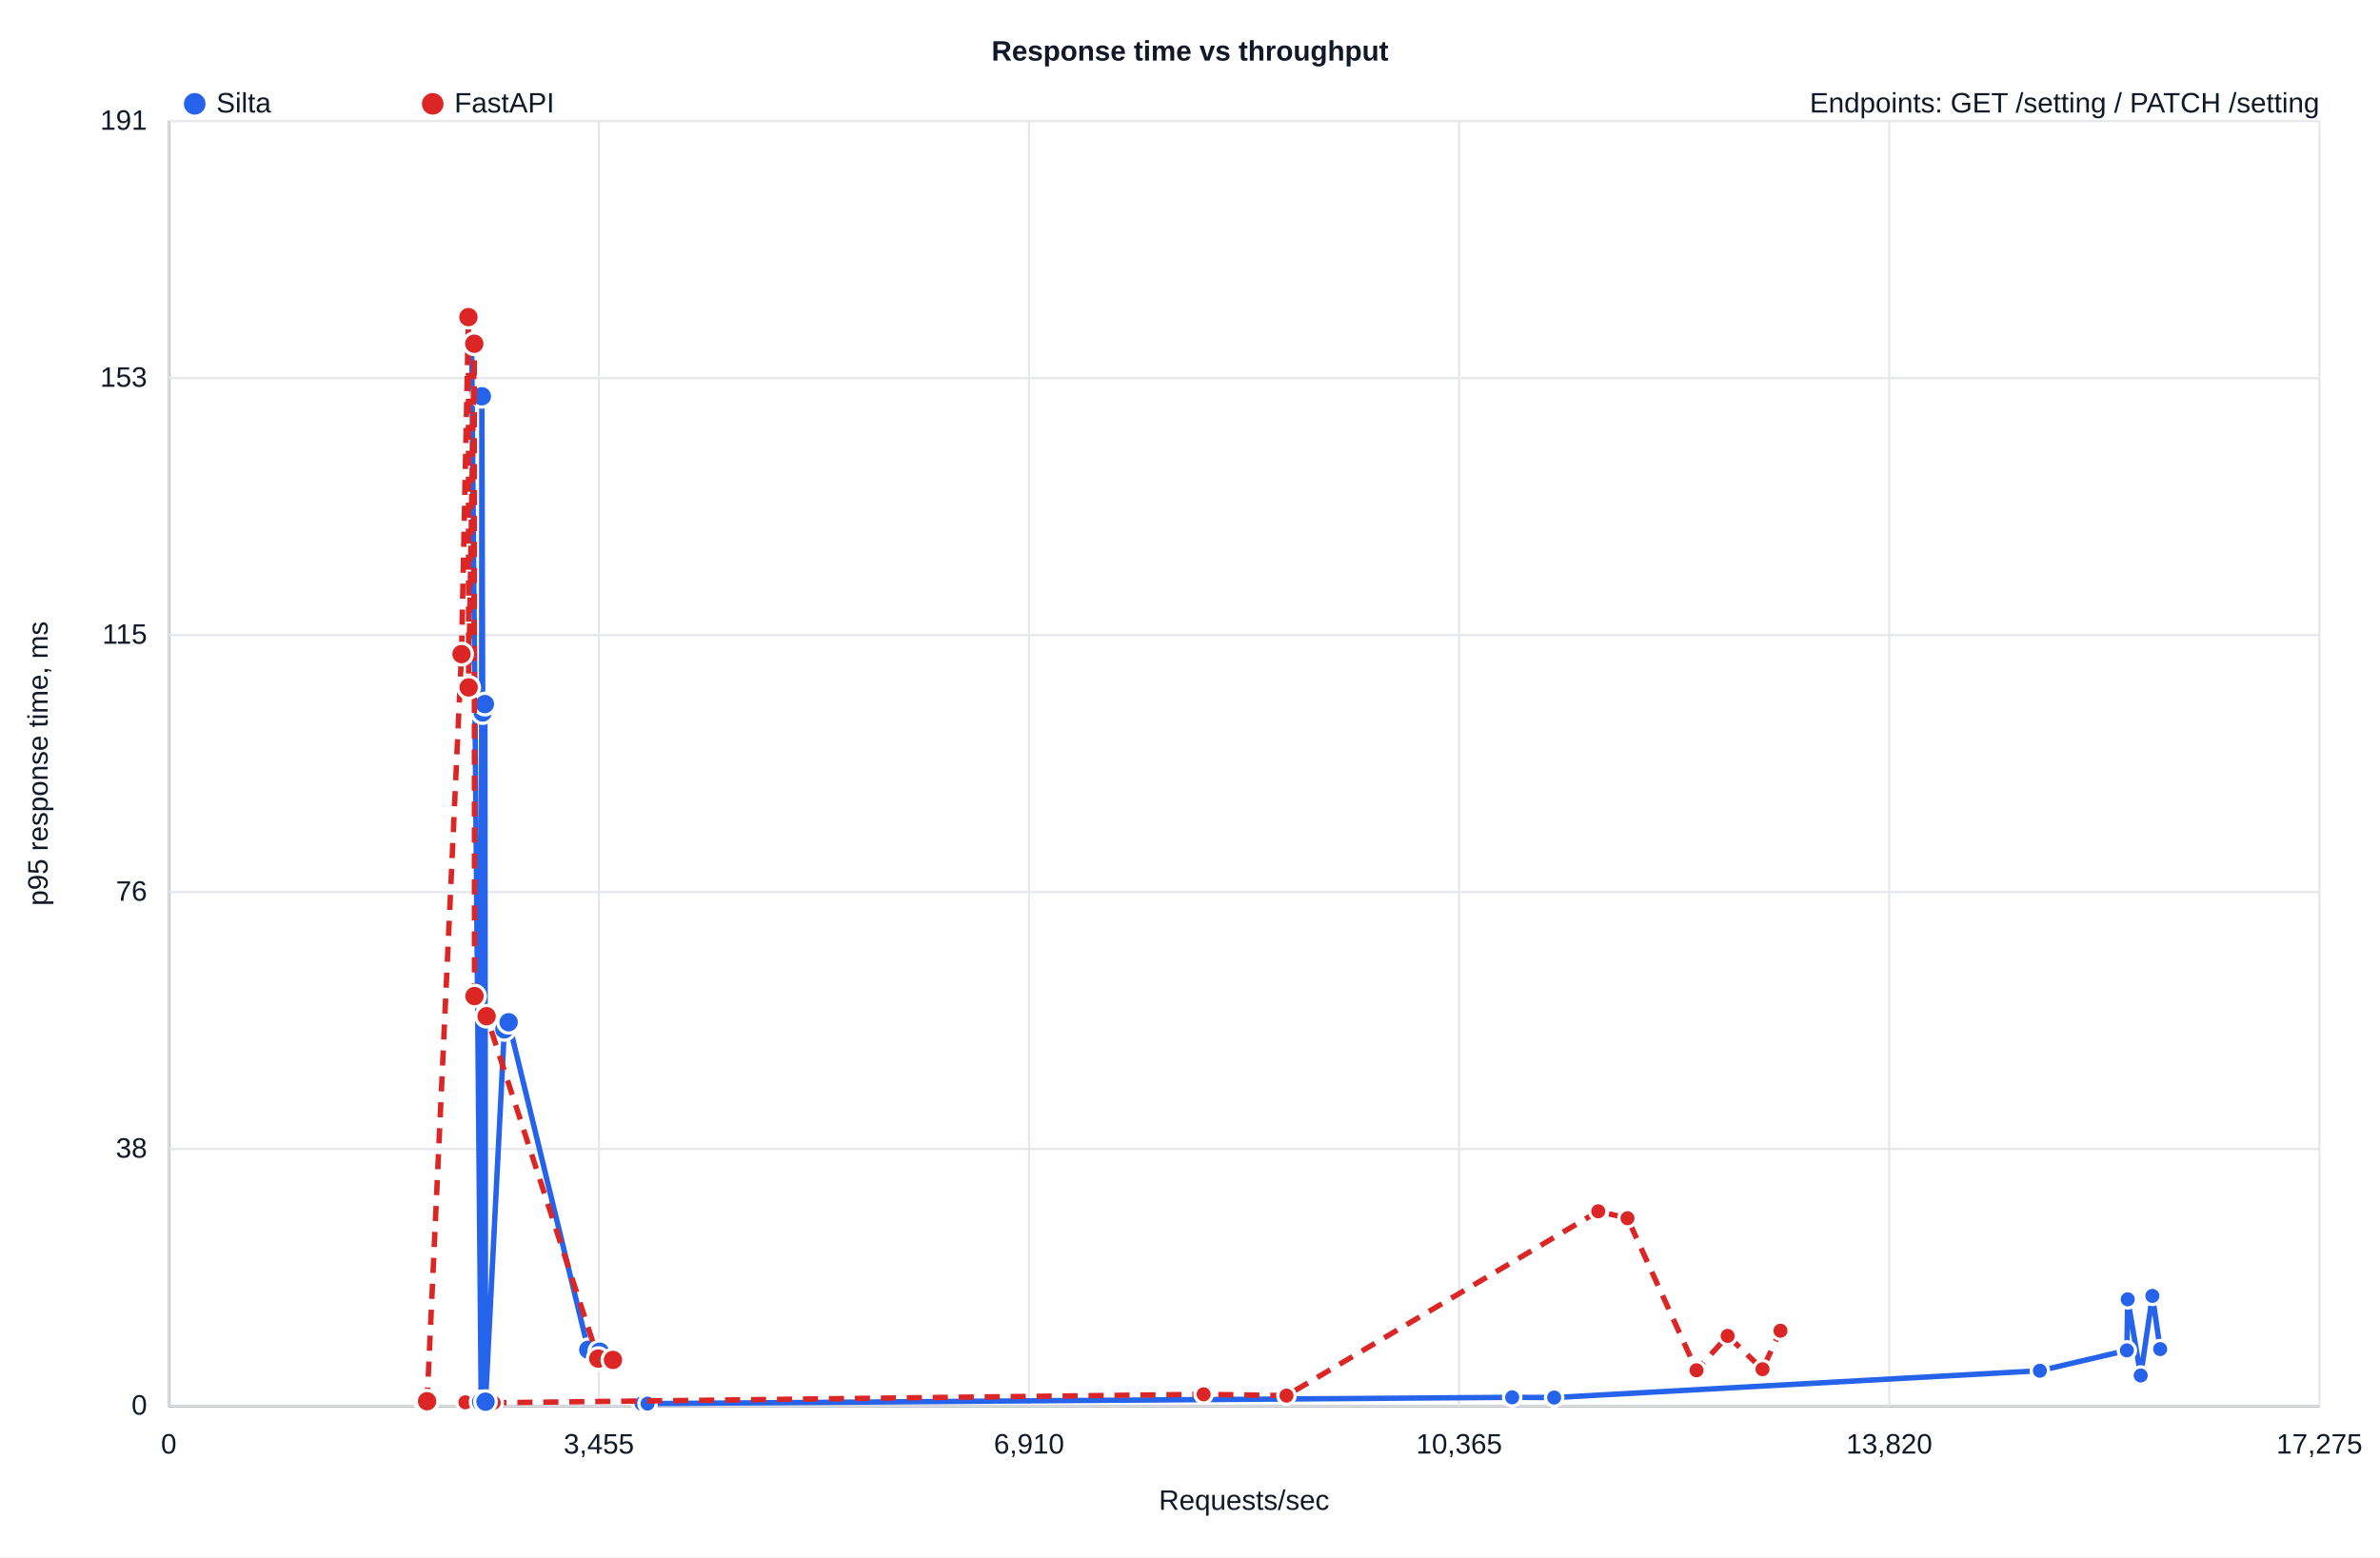
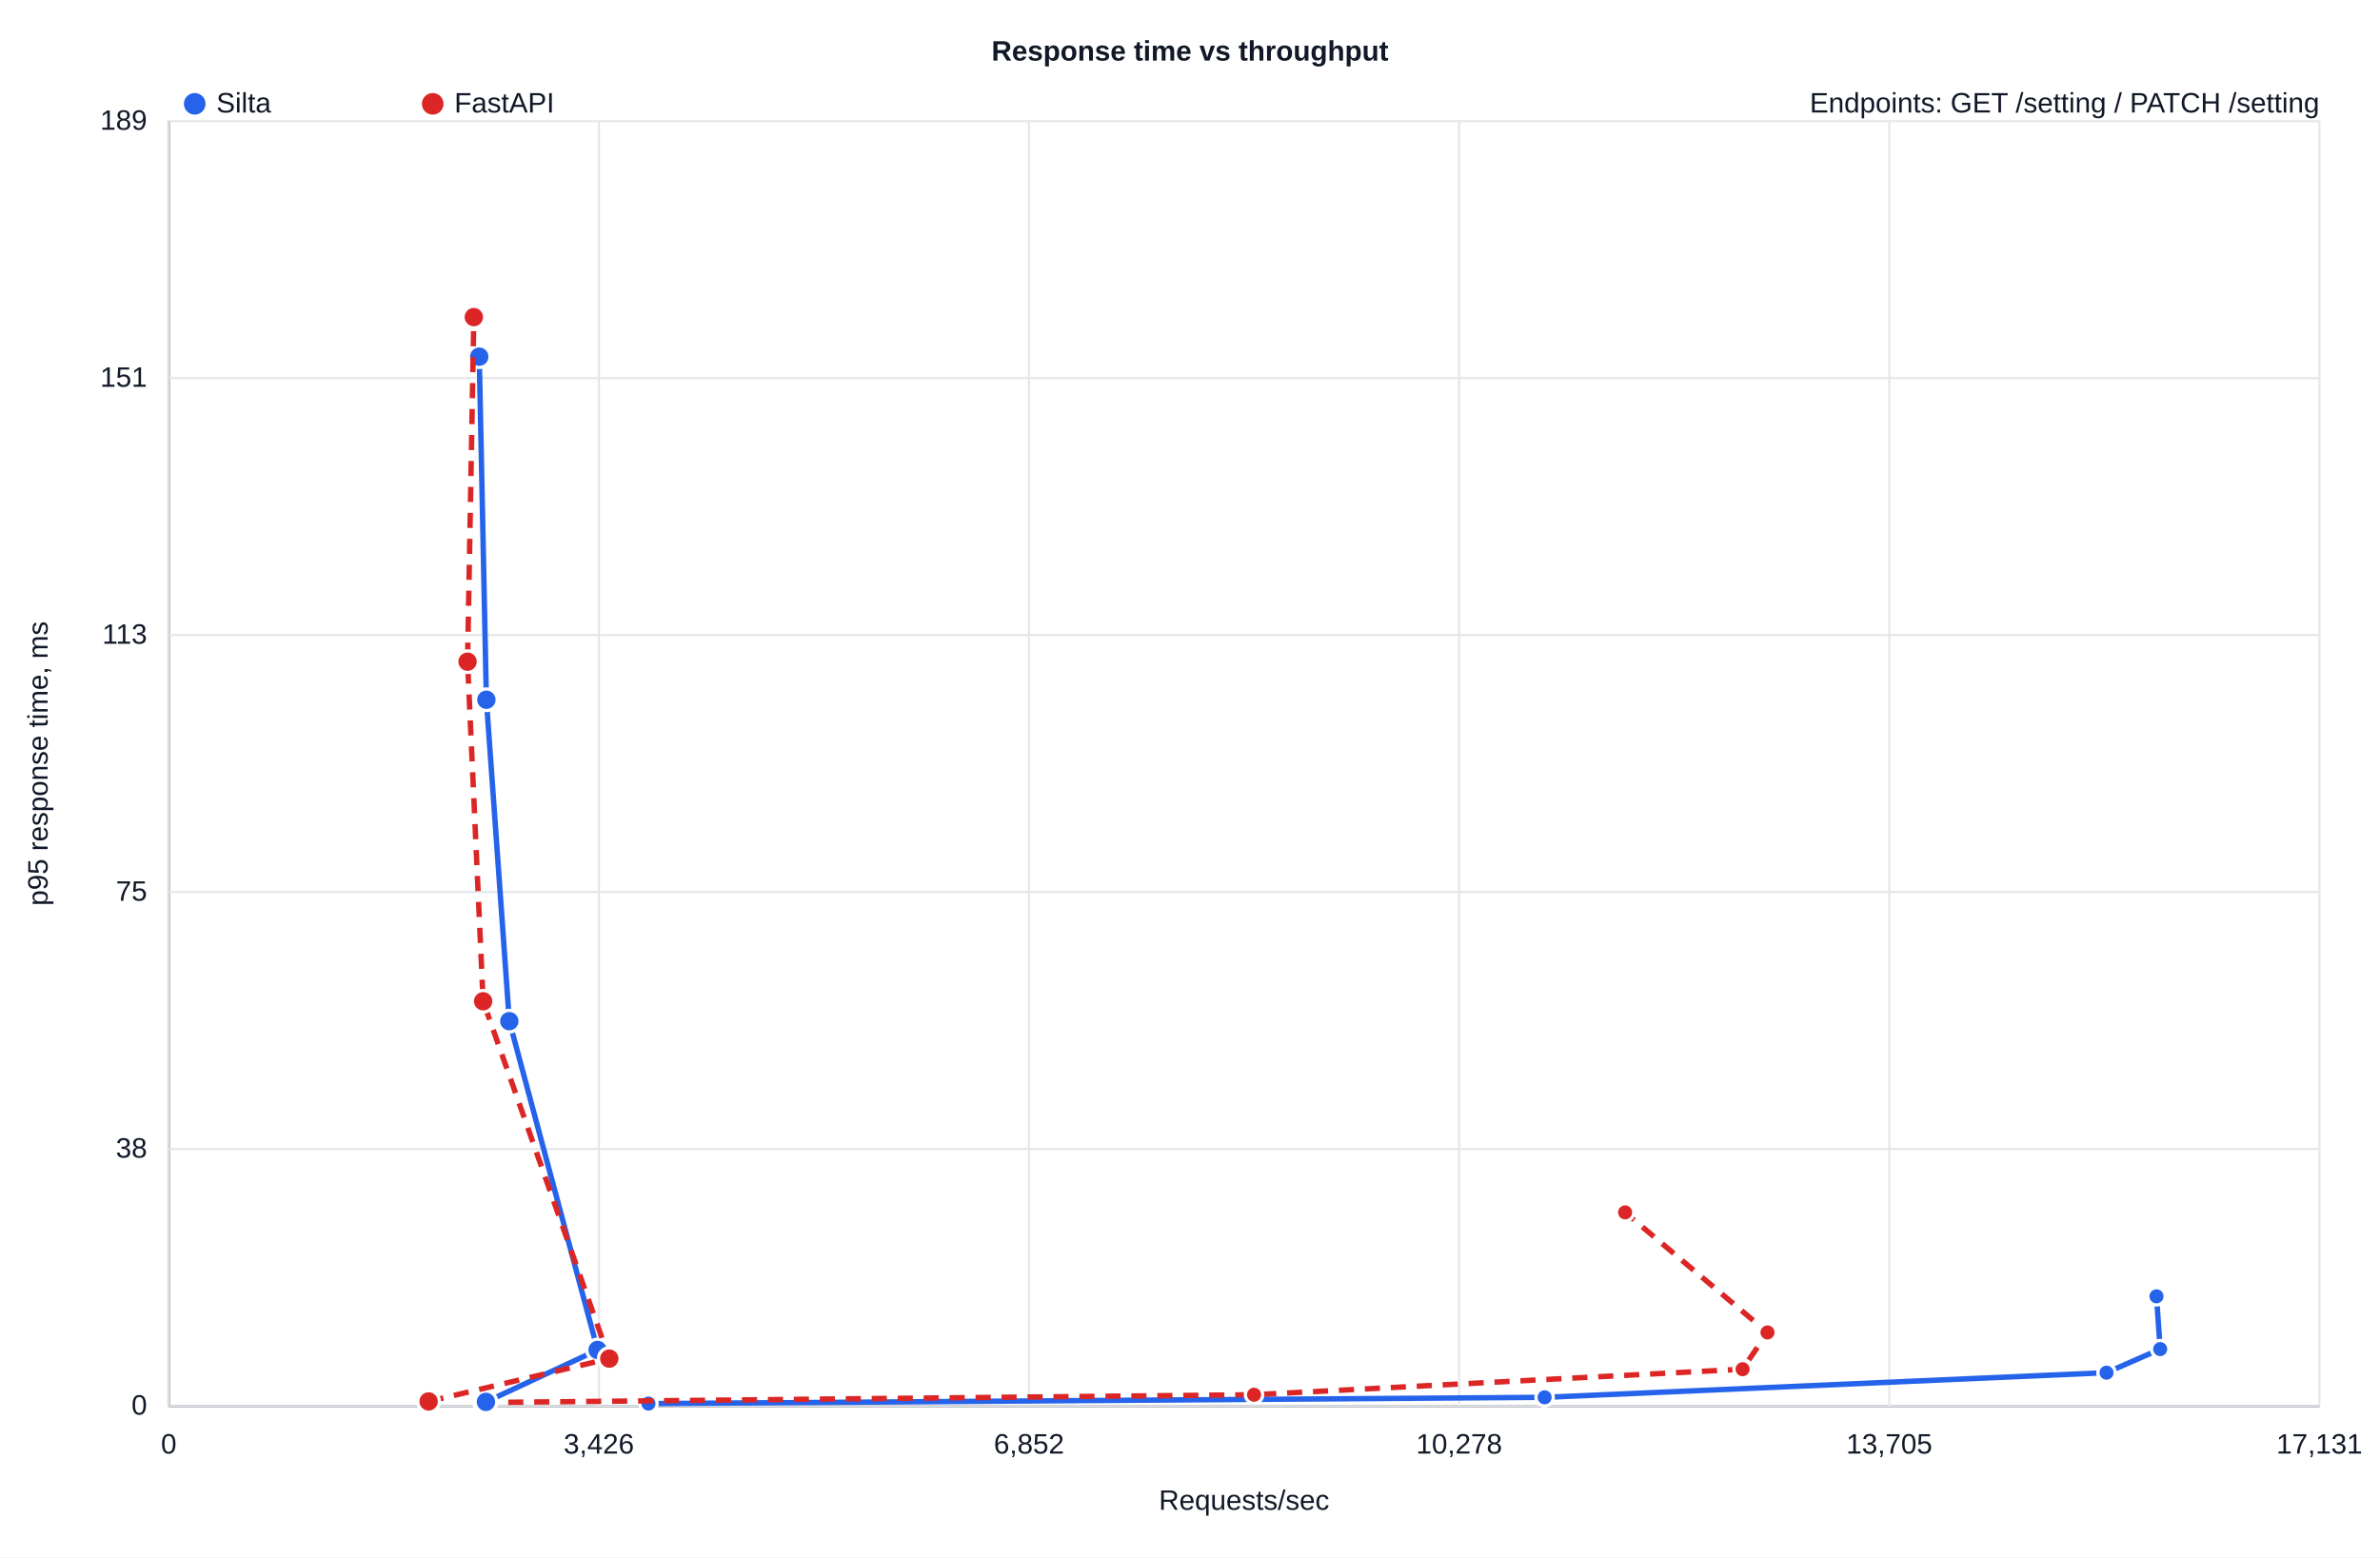
<svg xmlns="http://www.w3.org/2000/svg" viewBox="0 0 1100 720" width="1100" height="720">
  <rect width="100%" height="100%" fill="white" />
  <style>text{font-family:Arial,sans-serif;font-size:13px;fill:#111827}.axis{stroke:#111827;stroke-width:1}.grid{stroke:#e5e7eb;stroke-width:1}.series{fill:none;stroke-width:2.5}.point{stroke:white;stroke-width:1.5}</style>
  <text x="550.0" y="28" text-anchor="middle" font-size="18" font-weight="700">Response time vs throughput</text>
  <line class="axis" x1="78" y1="56" x2="78" y2="650" />
  <line class="axis" x1="78" y1="650" x2="1072" y2="650" />
  <text x="575.0" y="698" text-anchor="middle">Requests/sec</text>
  <text transform="translate(22 353.0) rotate(-90)" text-anchor="middle">p95 response time, ms</text>
  <line class="grid" x1="78" y1="650.0" x2="1072" y2="650.0" />
  <text x="68" y="654.0" text-anchor="end">0</text>
  <line class="grid" x1="78" y1="531.2" x2="1072" y2="531.2" />
  <text x="68" y="535.2" text-anchor="end">38</text>
  <line class="grid" x1="78" y1="412.4" x2="1072" y2="412.4" />
-   <text x="68" y="416.4" text-anchor="end">76</text>
+   <text x="68" y="416.4" text-anchor="end">75</text>
  <line class="grid" x1="78" y1="293.6" x2="1072" y2="293.6" />
-   <text x="68" y="297.6" text-anchor="end">115</text>
+   <text x="68" y="297.6" text-anchor="end">113</text>
  <line class="grid" x1="78" y1="174.8" x2="1072" y2="174.8" />
-   <text x="68" y="178.8" text-anchor="end">153</text>
+   <text x="68" y="178.8" text-anchor="end">151</text>
  <line class="grid" x1="78" y1="56.0" x2="1072" y2="56.0" />
-   <text x="68" y="60.0" text-anchor="end">191</text>
+   <text x="68" y="60.0" text-anchor="end">189</text>
  <line class="grid" x1="78.0" y1="56" x2="78.0" y2="650" />
  <text x="78.0" y="672" text-anchor="middle">0</text>
  <line class="grid" x1="276.8" y1="56" x2="276.8" y2="650" />
-   <text x="276.8" y="672" text-anchor="middle">3,455</text>
+   <text x="276.8" y="672" text-anchor="middle">3,426</text>
  <line class="grid" x1="475.6" y1="56" x2="475.6" y2="650" />
-   <text x="475.6" y="672" text-anchor="middle">6,910</text>
+   <text x="475.6" y="672" text-anchor="middle">6,852</text>
  <line class="grid" x1="674.4" y1="56" x2="674.4" y2="650" />
-   <text x="674.4" y="672" text-anchor="middle">10,365</text>
+   <text x="674.4" y="672" text-anchor="middle">10,278</text>
  <line class="grid" x1="873.2" y1="56" x2="873.2" y2="650" />
-   <text x="873.2" y="672" text-anchor="middle">13,820</text>
+   <text x="873.2" y="672" text-anchor="middle">13,705</text>
  <line class="grid" x1="1072.0" y1="56" x2="1072.0" y2="650" />
-   <text x="1072.0" y="672" text-anchor="middle">17,275</text>
+   <text x="1072.0" y="672" text-anchor="middle">17,131</text>
  <circle cx="90" cy="48" r="5" fill="#2563eb" />
  <text x="100" y="52">Silta</text>
  <circle cx="200" cy="48" r="5" fill="#dc2626" />
  <text x="210" y="52">FastAPI</text>
-   <path class="series" d="M 296.5 648.9 L 299.3 648.9 L 698.9 646.0 L 718.3 646.1 L 942.8 633.7 L 983.0 624.3 L 983.4 600.7 L 989.4 635.9 L 994.8 599.1 L 998.4 623.7" stroke="#2563eb" />
-   <circle class="point" cx="296.5" cy="648.9" r="4" fill="#2563eb" />
-   <circle class="point" cx="299.3" cy="648.9" r="4" fill="#2563eb" />
-   <circle class="point" cx="698.9" cy="646.0" r="4" fill="#2563eb" />
-   <circle class="point" cx="718.3" cy="646.1" r="4" fill="#2563eb" />
-   <circle class="point" cx="942.8" cy="633.7" r="4" fill="#2563eb" />
-   <circle class="point" cx="983.0" cy="624.3" r="4" fill="#2563eb" />
-   <circle class="point" cx="983.4" cy="600.7" r="4" fill="#2563eb" />
-   <circle class="point" cx="989.4" cy="635.9" r="4" fill="#2563eb" />
-   <circle class="point" cx="994.8" cy="599.1" r="4" fill="#2563eb" />
+   <path class="series" d="M 299.7 648.9 L 713.9 646.0 L 973.6 634.6 L 998.4 623.7 L 996.7 599.3" stroke="#2563eb" />
+   <circle class="point" cx="299.7" cy="648.9" r="4" fill="#2563eb" />
+   <circle class="point" cx="713.9" cy="646.0" r="4" fill="#2563eb" />
+   <circle class="point" cx="973.6" cy="634.6" r="4" fill="#2563eb" />
  <circle class="point" cx="998.4" cy="623.7" r="4" fill="#2563eb" />
-   <path class="series" d="M 215.1 648.3 L 228.2 648.5 L 556.3 644.6 L 594.6 645.2 L 738.7 560.0 L 752.2 563.2 L 784.1 633.5 L 798.5 617.6 L 814.6 633.0 L 822.9 615.2" stroke="#dc2626" stroke-dasharray="7 5" />
-   <circle class="point" cx="215.1" cy="648.3" r="4" fill="#dc2626" />
-   <circle class="point" cx="228.2" cy="648.5" r="4" fill="#dc2626" />
-   <circle class="point" cx="556.3" cy="644.6" r="4" fill="#dc2626" />
-   <circle class="point" cx="594.6" cy="645.2" r="4" fill="#dc2626" />
-   <circle class="point" cx="738.7" cy="560.0" r="4" fill="#dc2626" />
-   <circle class="point" cx="752.2" cy="563.2" r="4" fill="#dc2626" />
-   <circle class="point" cx="784.1" cy="633.5" r="4" fill="#dc2626" />
-   <circle class="point" cx="798.5" cy="617.6" r="4" fill="#dc2626" />
-   <circle class="point" cx="814.6" cy="633.0" r="4" fill="#dc2626" />
-   <circle class="point" cx="822.9" cy="615.2" r="4" fill="#dc2626" />
-   <path class="series" d="M 218.0 158.4 L 222.4 648.1 L 222.7 183.2 L 223.1 329.4 L 224.1 325.5 L 224.4 648.0 L 233.1 475.9 L 235.1 472.6 L 271.9 624.0 L 277.2 624.9" stroke="#2563eb" />
-   <circle class="point" cx="218.0" cy="158.4" r="5" fill="#2563eb" />
-   <circle class="point" cx="222.4" cy="648.1" r="5" fill="#2563eb" />
-   <circle class="point" cx="222.7" cy="183.2" r="5" fill="#2563eb" />
-   <circle class="point" cx="223.1" cy="329.4" r="5" fill="#2563eb" />
-   <circle class="point" cx="224.1" cy="325.5" r="5" fill="#2563eb" />
-   <circle class="point" cx="224.4" cy="648.0" r="5" fill="#2563eb" />
-   <circle class="point" cx="233.1" cy="475.9" r="5" fill="#2563eb" />
-   <circle class="point" cx="235.1" cy="472.6" r="5" fill="#2563eb" />
-   <circle class="point" cx="271.9" cy="624.0" r="5" fill="#2563eb" />
-   <circle class="point" cx="277.2" cy="624.9" r="5" fill="#2563eb" />
-   <path class="series" d="M 196.8 648.0 L 197.4 647.8 L 213.3 302.4 L 216.5 146.6 L 216.6 317.8 L 219.2 158.9 L 219.3 460.5 L 224.9 469.8 L 276.5 628.1 L 283.3 628.7" stroke="#dc2626" stroke-dasharray="7 5" />
-   <circle class="point" cx="196.8" cy="648.0" r="5" fill="#dc2626" />
-   <circle class="point" cx="197.4" cy="647.8" r="5" fill="#dc2626" />
-   <circle class="point" cx="213.3" cy="302.4" r="5" fill="#dc2626" />
-   <circle class="point" cx="216.5" cy="146.6" r="5" fill="#dc2626" />
-   <circle class="point" cx="216.6" cy="317.8" r="5" fill="#dc2626" />
-   <circle class="point" cx="219.2" cy="158.9" r="5" fill="#dc2626" />
-   <circle class="point" cx="219.3" cy="460.5" r="5" fill="#dc2626" />
-   <circle class="point" cx="224.9" cy="469.8" r="5" fill="#dc2626" />
-   <circle class="point" cx="276.5" cy="628.1" r="5" fill="#dc2626" />
-   <circle class="point" cx="283.3" cy="628.7" r="5" fill="#dc2626" />
+   <circle class="point" cx="996.7" cy="599.3" r="4" fill="#2563eb" />
+   <path class="series" d="M 222.9 648.4 L 579.6 644.8 L 805.4 633.0 L 816.9 616.0 L 751.1 560.5" stroke="#dc2626" stroke-dasharray="7 5" />
+   <circle class="point" cx="222.9" cy="648.4" r="4" fill="#dc2626" />
+   <circle class="point" cx="579.6" cy="644.8" r="4" fill="#dc2626" />
+   <circle class="point" cx="805.4" cy="633.0" r="4" fill="#dc2626" />
+   <circle class="point" cx="816.9" cy="616.0" r="4" fill="#dc2626" />
+   <circle class="point" cx="751.1" cy="560.5" r="4" fill="#dc2626" />
+   <path class="series" d="M 224.6 648.1 L 276.2 624.1 L 235.4 472.1 L 224.8 323.5 L 221.5 164.9" stroke="#2563eb" />
+   <circle class="point" cx="224.6" cy="648.1" r="5" fill="#2563eb" />
+   <circle class="point" cx="276.2" cy="624.1" r="5" fill="#2563eb" />
+   <circle class="point" cx="235.4" cy="472.1" r="5" fill="#2563eb" />
+   <circle class="point" cx="224.8" cy="323.5" r="5" fill="#2563eb" />
+   <circle class="point" cx="221.5" cy="164.9" r="5" fill="#2563eb" />
+   <path class="series" d="M 198.1 647.9 L 281.6 628.1 L 223.3 462.9 L 216.1 305.9 L 219.0 146.6" stroke="#dc2626" stroke-dasharray="7 5" />
+   <circle class="point" cx="198.1" cy="647.9" r="5" fill="#dc2626" />
+   <circle class="point" cx="281.6" cy="628.1" r="5" fill="#dc2626" />
+   <circle class="point" cx="223.3" cy="462.9" r="5" fill="#dc2626" />
+   <circle class="point" cx="216.1" cy="305.9" r="5" fill="#dc2626" />
+   <circle class="point" cx="219.0" cy="146.6" r="5" fill="#dc2626" />
  <text x="1072" y="52" text-anchor="end">Endpoints: GET /setting / PATCH /setting</text>
</svg>
